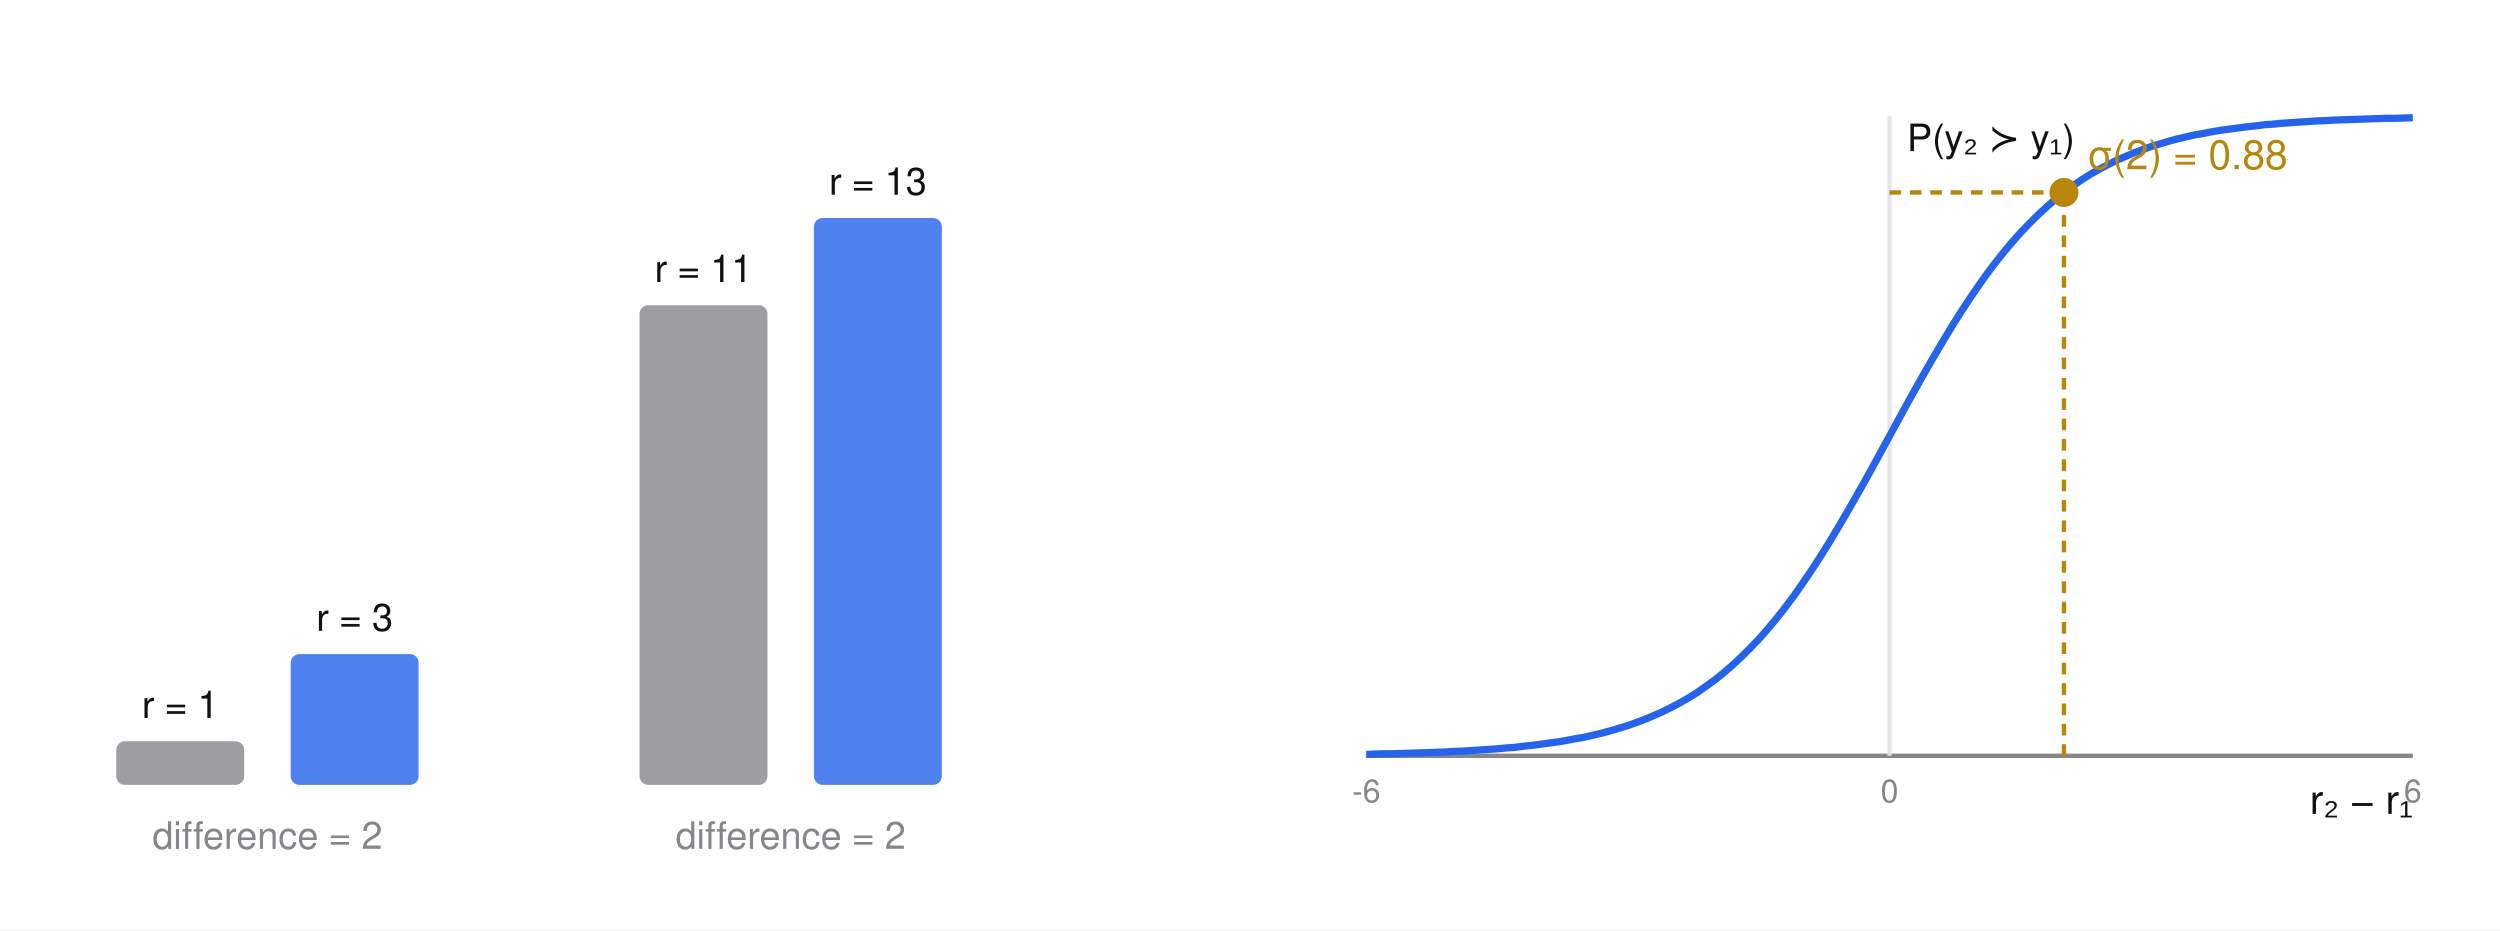
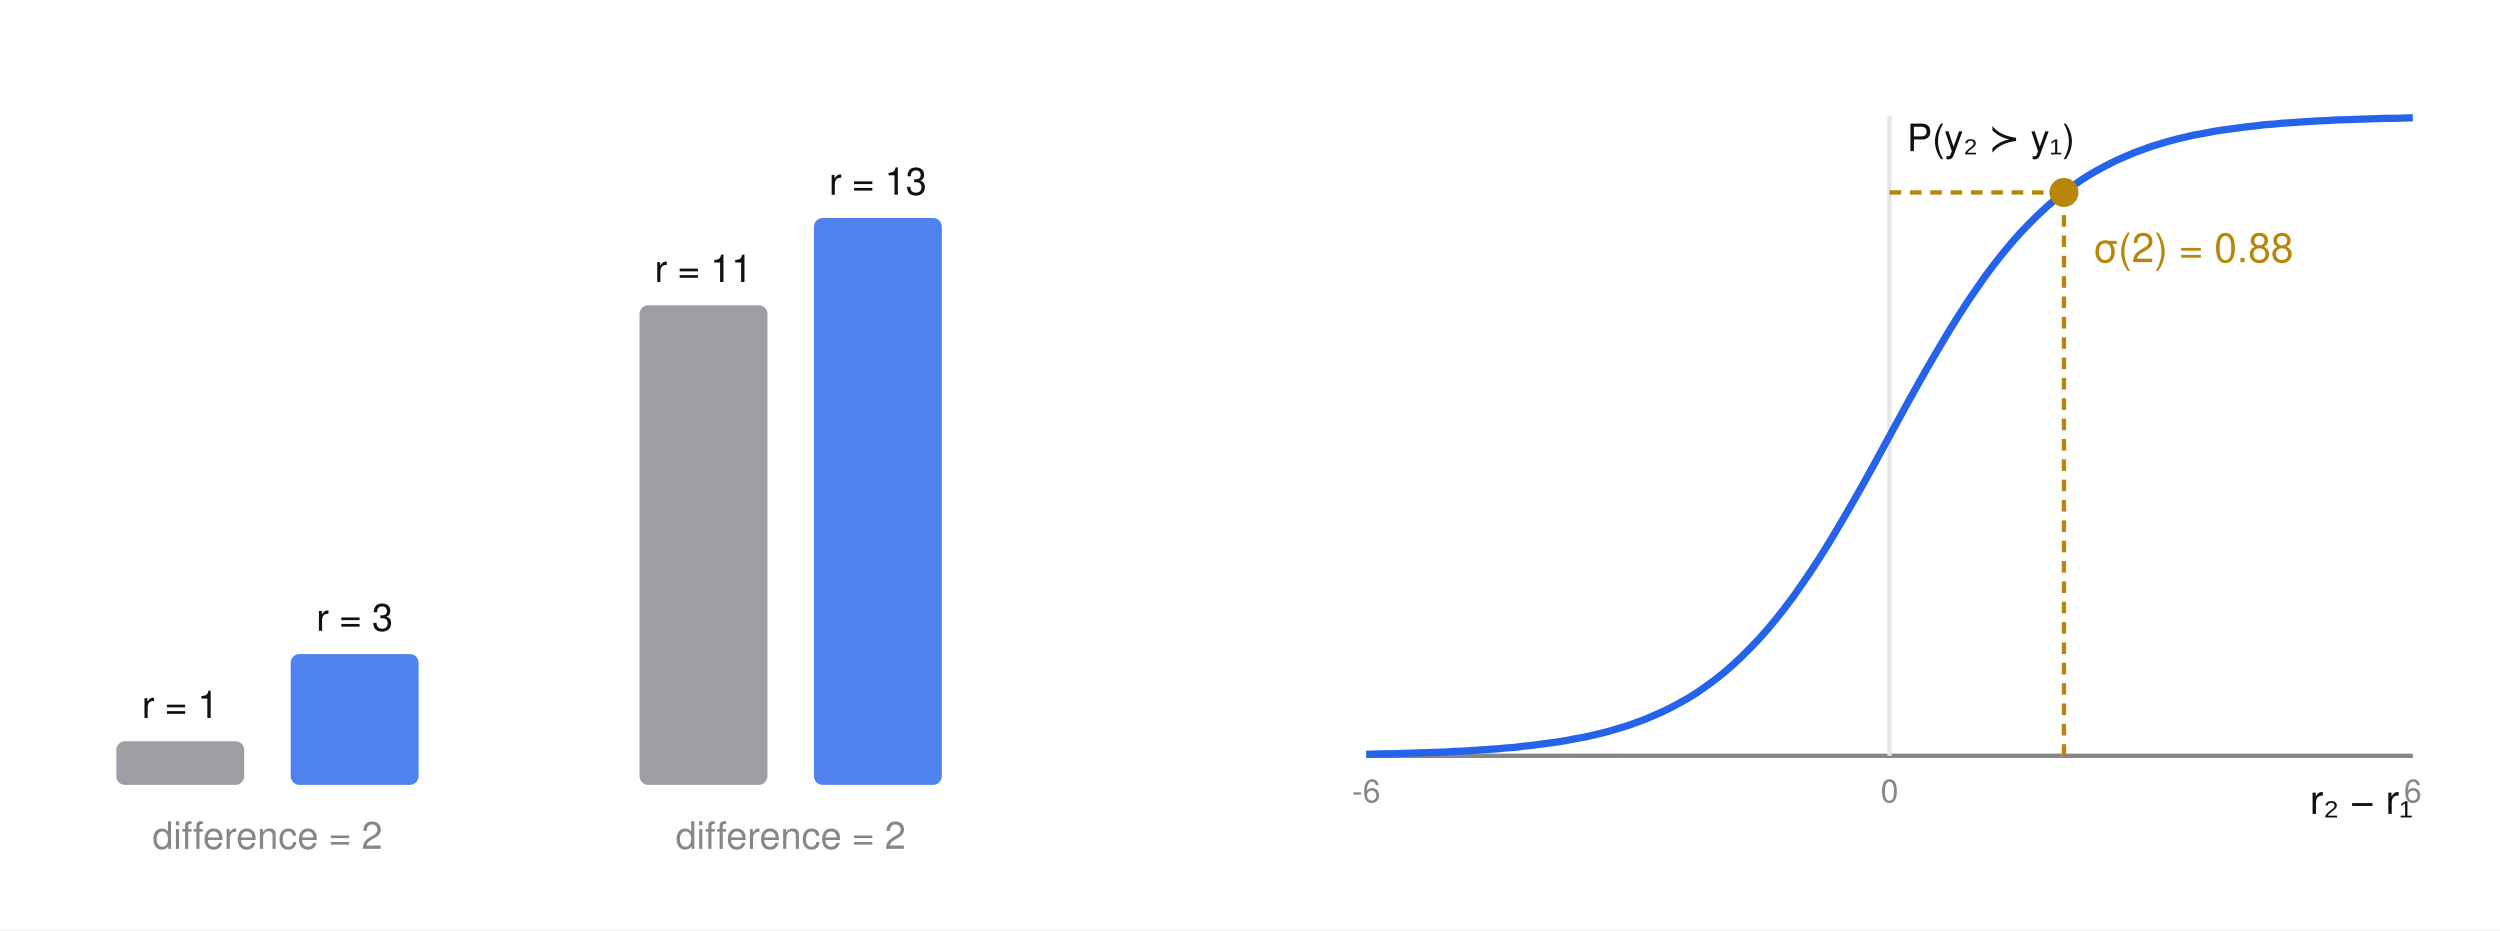
<svg xmlns="http://www.w3.org/2000/svg" width="860" height="320" viewBox="0 0 860 320" role="img">
  <defs>
    <marker id="arrow-111113" viewBox="0 0 10 10" refX="9" refY="5" markerWidth="7" markerHeight="7" orient="auto-start-reverse">
      <path d="M0 0 L10 5 L0 10 z" fill="#111113" />
    </marker>
    <marker id="arrow-86868B" viewBox="0 0 10 10" refX="9" refY="5" markerWidth="7" markerHeight="7" orient="auto-start-reverse">
      <path d="M0 0 L10 5 L0 10 z" fill="#86868B" />
    </marker>
    <marker id="arrow-E6E6EA" viewBox="0 0 10 10" refX="9" refY="5" markerWidth="7" markerHeight="7" orient="auto-start-reverse">
      <path d="M0 0 L10 5 L0 10 z" fill="#E6E6EA" />
    </marker>
    <marker id="arrow-2563EB" viewBox="0 0 10 10" refX="9" refY="5" markerWidth="7" markerHeight="7" orient="auto-start-reverse">
      <path d="M0 0 L10 5 L0 10 z" fill="#2563EB" />
    </marker>
    <marker id="arrow-B8860B" viewBox="0 0 10 10" refX="9" refY="5" markerWidth="7" markerHeight="7" orient="auto-start-reverse">
      <path d="M0 0 L10 5 L0 10 z" fill="#B8860B" />
    </marker>
    <marker id="arrow-E4572E" viewBox="0 0 10 10" refX="9" refY="5" markerWidth="7" markerHeight="7" orient="auto-start-reverse">
      <path d="M0 0 L10 5 L0 10 z" fill="#E4572E" />
    </marker>
    <marker id="arrow-1F8A5B" viewBox="0 0 10 10" refX="9" refY="5" markerWidth="7" markerHeight="7" orient="auto-start-reverse">
      <path d="M0 0 L10 5 L0 10 z" fill="#1F8A5B" />
    </marker>
    <marker id="arrow-7C3AED" viewBox="0 0 10 10" refX="9" refY="5" markerWidth="7" markerHeight="7" orient="auto-start-reverse">
      <path d="M0 0 L10 5 L0 10 z" fill="#7C3AED" />
    </marker>
    <marker id="arrow-0D9488" viewBox="0 0 10 10" refX="9" refY="5" markerWidth="7" markerHeight="7" orient="auto-start-reverse">
      <path d="M0 0 L10 5 L0 10 z" fill="#0D9488" />
    </marker>
    <marker id="arrow-FFFFFF" viewBox="0 0 10 10" refX="9" refY="5" markerWidth="7" markerHeight="7" orient="auto-start-reverse">
      <path d="M0 0 L10 5 L0 10 z" fill="#FFFFFF" />
    </marker>
    <marker id="arrow-F5F5F7" viewBox="0 0 10 10" refX="9" refY="5" markerWidth="7" markerHeight="7" orient="auto-start-reverse">
      <path d="M0 0 L10 5 L0 10 z" fill="#F5F5F7" />
    </marker>
  </defs>
  <rect width="100%" height="100%" fill="#FFFFFF" />
  <rect x="40.0" y="255.0" width="44.0" height="15.0" rx="3" fill="#86868B" fill-opacity="0.8" stroke="#86868B" stroke-width="0" />
  <text x="62.0" y="247.0" text-anchor="middle" style="font-family: 'Helvetica Neue', Helvetica, Arial, sans-serif; font-size: 13px; fill: #111113; font-weight: normal">r = 1</text>
  <rect x="100.0" y="225.0" width="44.0" height="45.0" rx="3" fill="#2563EB" fill-opacity="0.8" stroke="#2563EB" stroke-width="0" />
  <text x="122.0" y="217.0" text-anchor="middle" style="font-family: 'Helvetica Neue', Helvetica, Arial, sans-serif; font-size: 13px; fill: #111113; font-weight: normal">r = 3</text>
  <text x="92.0" y="292.0" text-anchor="middle" style="font-family: 'Helvetica Neue', Helvetica, Arial, sans-serif; font-size: 13px; fill: #86868B; font-weight: normal">difference = 2</text>
  <rect x="220.0" y="105.0" width="44.0" height="165.0" rx="3" fill="#86868B" fill-opacity="0.8" stroke="#86868B" stroke-width="0" />
  <text x="242.0" y="97.0" text-anchor="middle" style="font-family: 'Helvetica Neue', Helvetica, Arial, sans-serif; font-size: 13px; fill: #111113; font-weight: normal">r = 11</text>
  <rect x="280.0" y="75.0" width="44.0" height="195.0" rx="3" fill="#2563EB" fill-opacity="0.8" stroke="#2563EB" stroke-width="0" />
  <text x="302.0" y="67.0" text-anchor="middle" style="font-family: 'Helvetica Neue', Helvetica, Arial, sans-serif; font-size: 13px; fill: #111113; font-weight: normal">r = 13</text>
  <text x="272.0" y="292.0" text-anchor="middle" style="font-family: 'Helvetica Neue', Helvetica, Arial, sans-serif; font-size: 13px; fill: #86868B; font-weight: normal">difference = 2</text>
  <line x1="470.0" y1="260.0" x2="830.0" y2="260.0" stroke="#86868B" stroke-width="1.5" stroke-opacity="1.0" />
  <line x1="650.0" y1="40.0" x2="650.0" y2="260.0" stroke="#E6E6EA" stroke-width="1.5" stroke-opacity="1.0" />
  <path d="M470.0 259.5 L473.0 259.4 L476.0 259.3 L479.0 259.3 L482.0 259.2 L485.0 259.1 L488.0 259.0 L491.0 258.9 L494.0 258.8 L497.0 258.7 L500.0 258.5 L503.0 258.4 L506.0 258.2 L509.0 258.0 L512.0 257.8 L515.0 257.6 L518.0 257.3 L521.0 257.1 L524.0 256.7 L527.0 256.4 L530.0 256.0 L533.0 255.6 L536.0 255.2 L539.0 254.7 L542.0 254.1 L545.0 253.6 L548.0 252.9 L551.0 252.2 L554.0 251.4 L557.0 250.5 L560.0 249.6 L563.0 248.5 L566.0 247.4 L569.0 246.1 L572.0 244.8 L575.0 243.3 L578.0 241.7 L581.0 240.0 L584.0 238.1 L587.0 236.0 L590.0 233.8 L593.0 231.4 L596.0 228.8 L599.0 226.0 L602.0 223.0 L605.0 219.9 L608.0 216.5 L611.0 212.9 L614.0 209.1 L617.0 205.1 L620.0 200.8 L623.0 196.4 L626.0 191.8 L629.0 187.0 L632.0 182.0 L635.0 176.9 L638.0 171.7 L641.0 166.4 L644.0 161.0 L647.0 155.5 L650.0 150.0 L653.0 144.5 L656.0 139.0 L659.0 133.6 L662.0 128.3 L665.0 123.1 L668.0 118.0 L671.0 113.0 L674.0 108.2 L677.0 103.6 L680.0 99.2 L683.0 94.9 L686.0 90.9 L689.0 87.1 L692.0 83.5 L695.0 80.1 L698.0 77.0 L701.0 74.0 L704.0 71.2 L707.0 68.6 L710.0 66.2 L713.0 64.0 L716.0 61.9 L719.0 60.0 L722.0 58.3 L725.0 56.7 L728.0 55.2 L731.0 53.9 L734.0 52.6 L737.0 51.5 L740.0 50.4 L743.0 49.5 L746.0 48.6 L749.0 47.8 L752.0 47.1 L755.0 46.4 L758.0 45.9 L761.0 45.3 L764.0 44.8 L767.0 44.4 L770.0 44.0 L773.0 43.6 L776.0 43.3 L779.0 42.9 L782.0 42.7 L785.0 42.4 L788.0 42.2 L791.0 42.0 L794.0 41.8 L797.0 41.6 L800.0 41.5 L803.0 41.3 L806.0 41.2 L809.0 41.1 L812.0 41.0 L815.0 40.9 L818.0 40.8 L821.0 40.7 L824.0 40.7 L827.0 40.6 L830.0 40.5" fill="none" stroke="#2563EB" stroke-width="2.5" stroke-opacity="1.0" stroke-linejoin="round" />
  <line x1="710.0" y1="260.0" x2="710.0" y2="66.2" stroke="#B8860B" stroke-width="1.5" stroke-opacity="1.0" stroke-dasharray="4 3" />
  <line x1="650.0" y1="66.2" x2="710.0" y2="66.2" stroke="#B8860B" stroke-width="1.5" stroke-opacity="1.0" stroke-dasharray="4 3" />
  <circle cx="710.0" cy="66.2" r="5" fill="#B8860B" />
-   <text x="718.0" y="58.2" text-anchor="start" style="font-family: 'Helvetica Neue', Helvetica, Arial, sans-serif; font-size: 14px; fill: #B8860B; font-weight: normal">σ(2) = 0.88</text>
+   <text x="720.0" y="90.2" text-anchor="start" style="font-family: 'Helvetica Neue', Helvetica, Arial, sans-serif; font-size: 14px; fill: #B8860B; font-weight: normal">σ(2) = 0.88</text>
  <text x="830.0" y="280.0" text-anchor="end" style="font-family: 'Helvetica Neue', Helvetica, Arial, sans-serif; font-size: 14px; fill: #111113; font-weight: normal">r₂ − r₁</text>
  <text x="656.0" y="52.0" text-anchor="start" style="font-family: 'Helvetica Neue', Helvetica, Arial, sans-serif; font-size: 13px; fill: #111113; font-weight: normal">P(y₂ ≻ y₁)</text>
  <text x="470.0" y="276.0" text-anchor="middle" style="font-family: 'Helvetica Neue', Helvetica, Arial, sans-serif; font-size: 11px; fill: #86868B; font-weight: normal">-6</text>
  <text x="650.0" y="276.0" text-anchor="middle" style="font-family: 'Helvetica Neue', Helvetica, Arial, sans-serif; font-size: 11px; fill: #86868B; font-weight: normal">0</text>
  <text x="830.0" y="276.0" text-anchor="middle" style="font-family: 'Helvetica Neue', Helvetica, Arial, sans-serif; font-size: 11px; fill: #86868B; font-weight: normal">6</text>
</svg>
